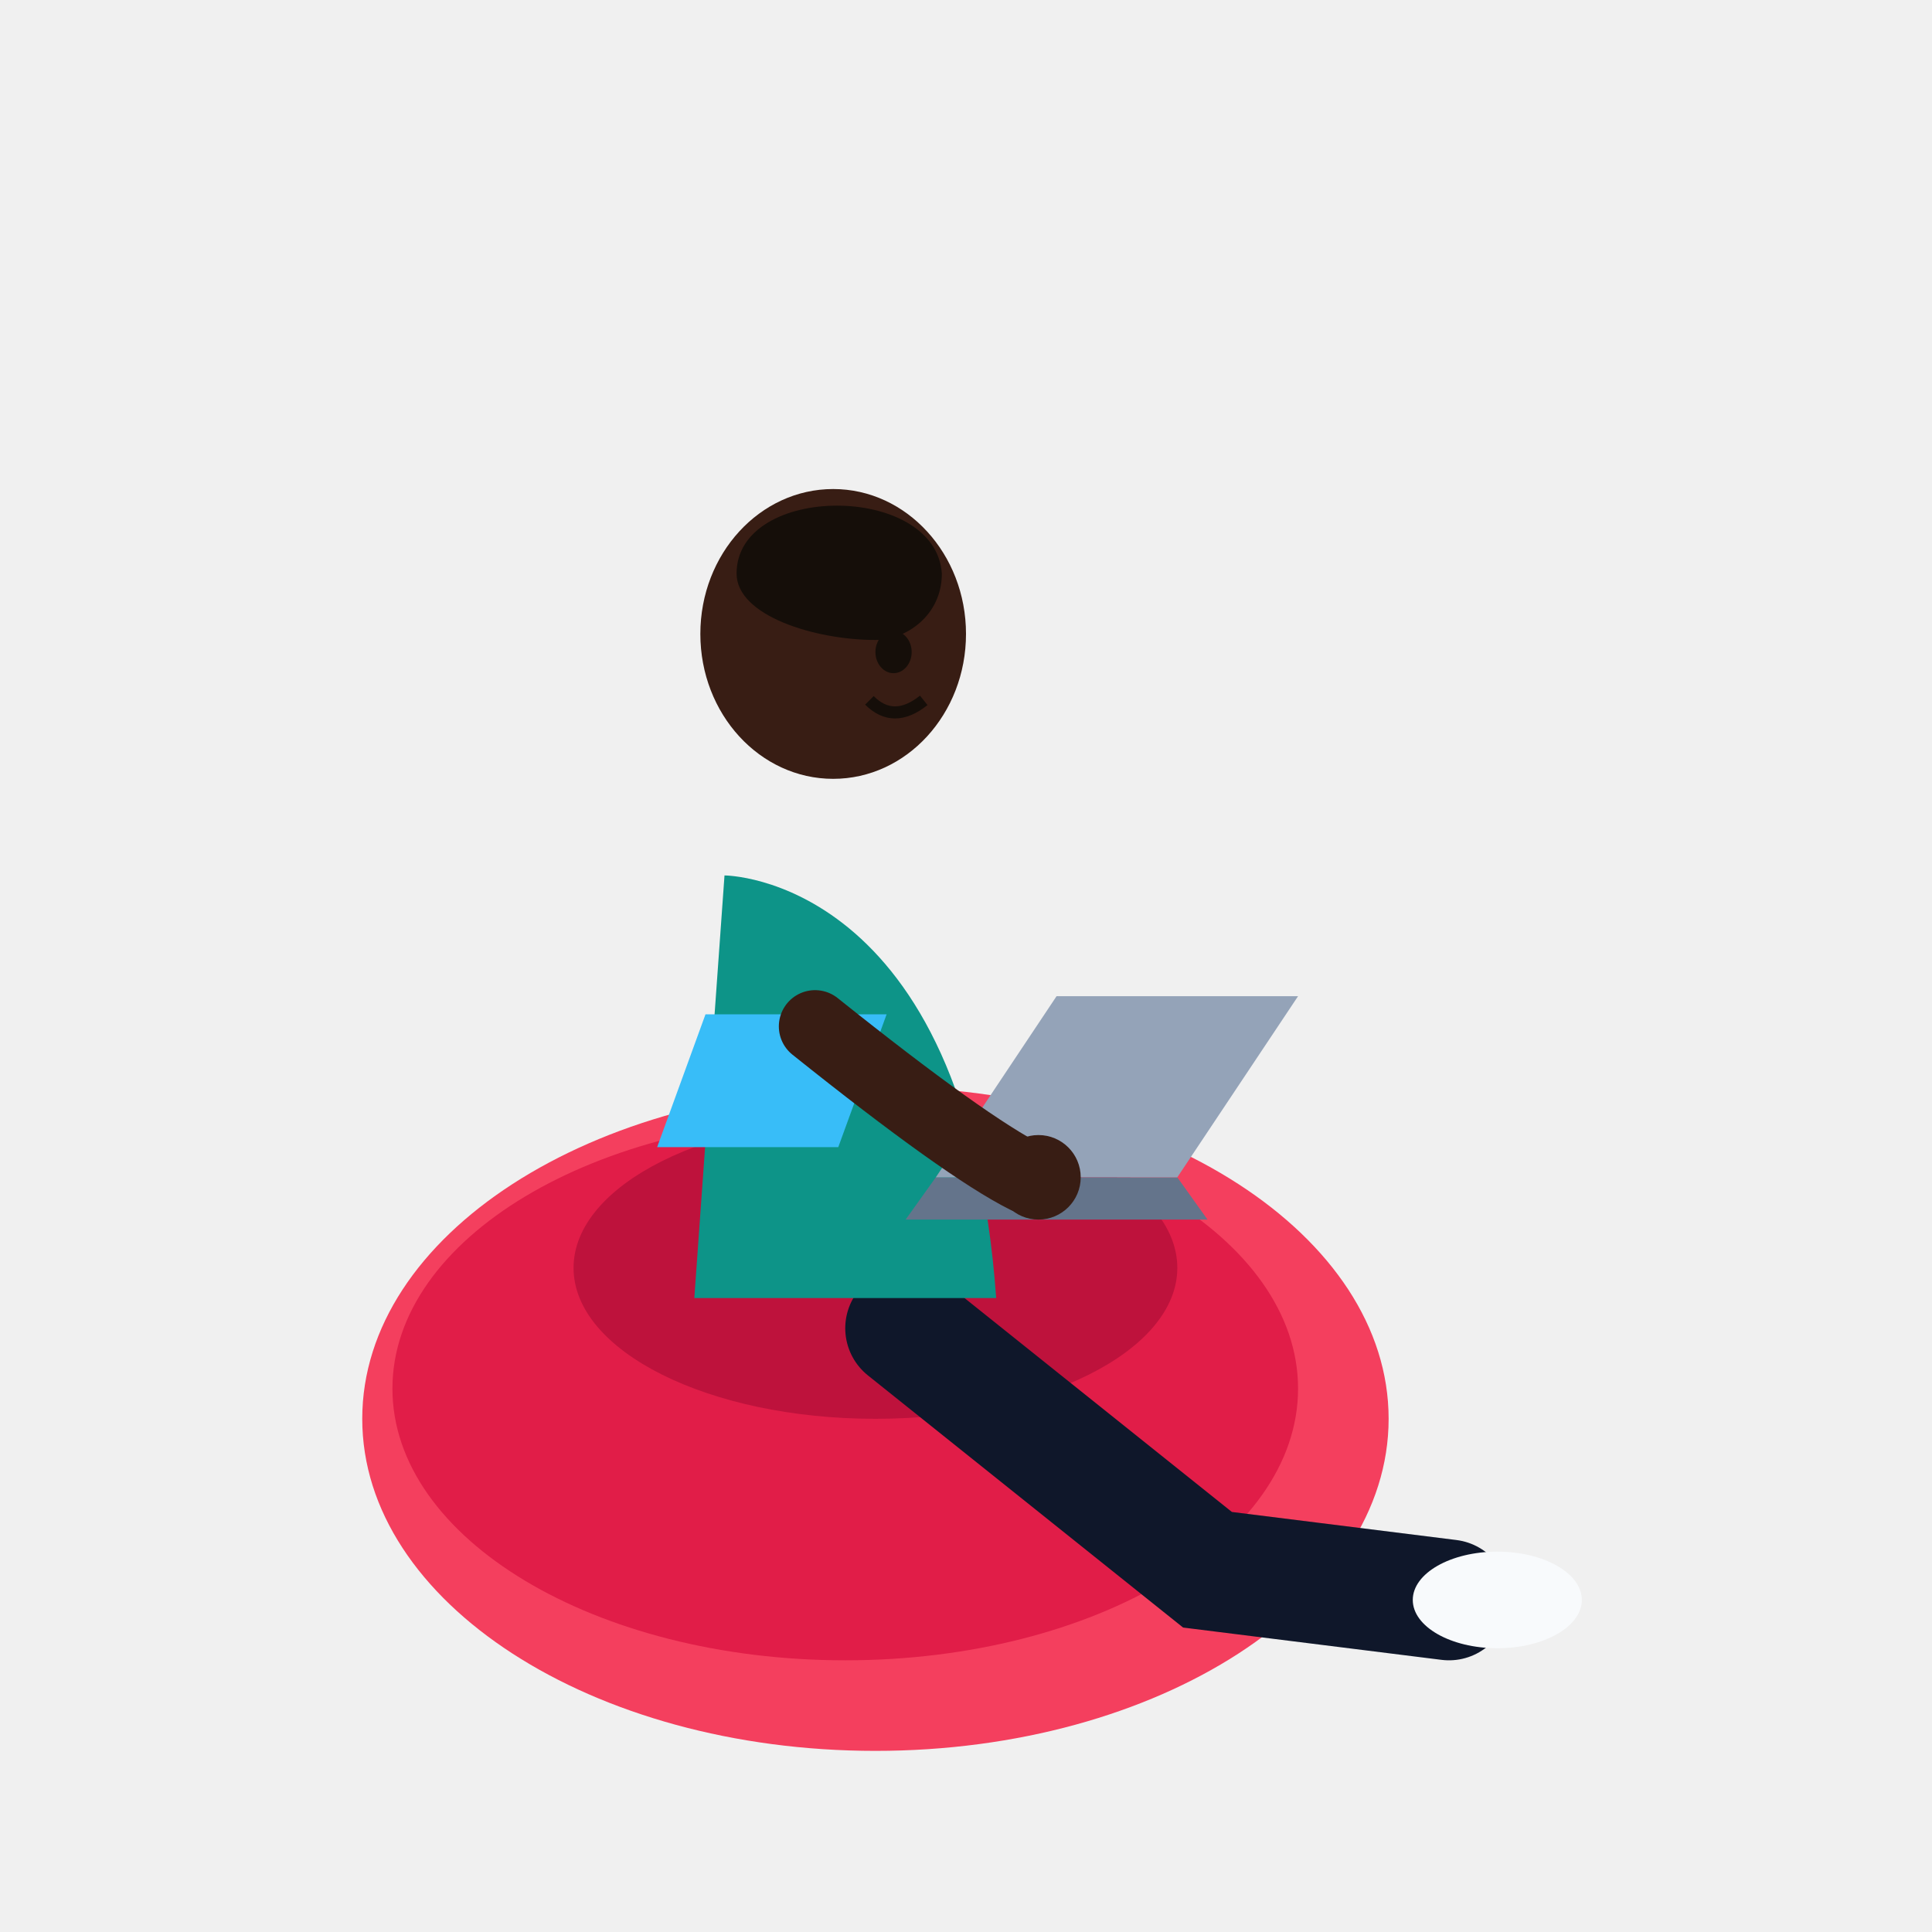
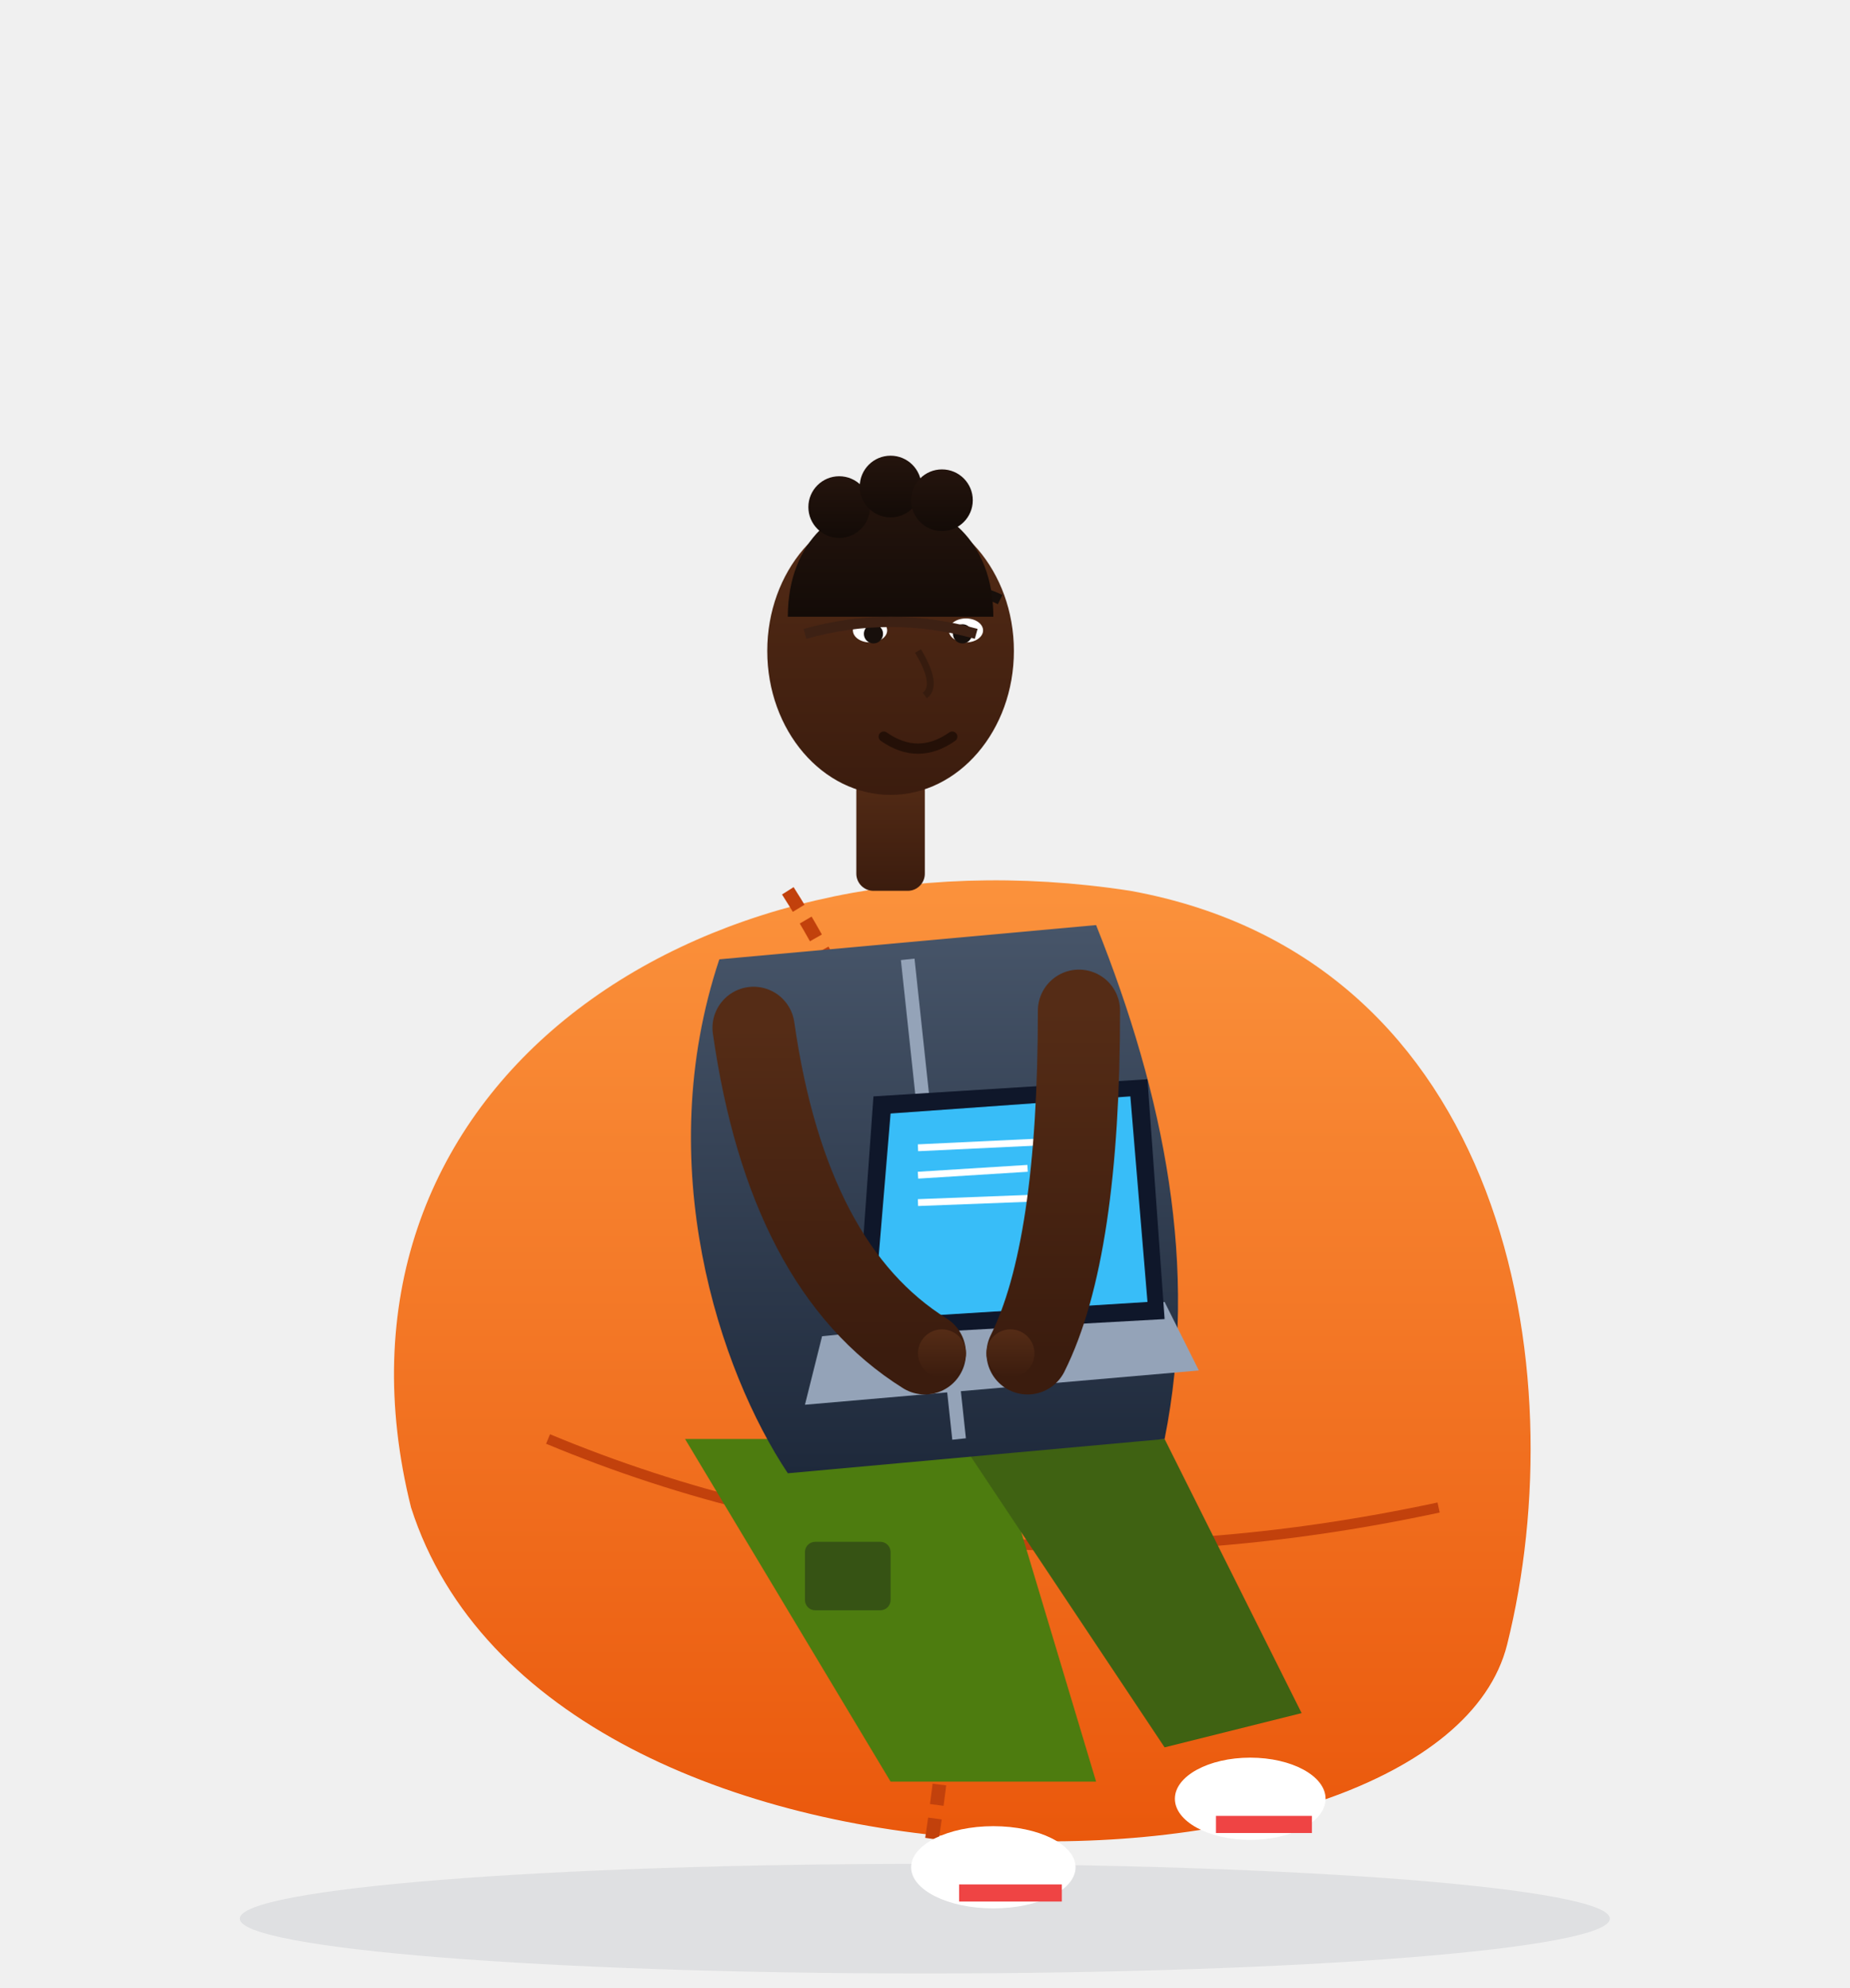
- <svg xmlns="http://www.w3.org/2000/svg" viewBox="0 0 320 320" fill="none">
-   <g class="character">
-     <ellipse cx="145" cy="235" rx="85" ry="55" fill="#F43F5E" />
-     <ellipse cx="140" cy="230" rx="75" ry="45" fill="#E11D48" />
-     <ellipse cx="145" cy="210" rx="50" ry="25" fill="#BE123C" />
-     <path d="M150 220 L200 260 L240 265" stroke="#0F172A" stroke-width="20" stroke-linecap="round" />
-     <ellipse cx="248" cy="265" rx="14" ry="8" fill="#F8FAFC" />
-     <path d="M120 145 C120 145 160 145 165 215 L115 215 Z" fill="#0D9488" />
-     <path d="M155 195 L195 195 L200 202 L150 202 Z" fill="#64748B" />
-     <path d="M155 195 L175 165 L215 165 L195 195 Z" fill="#94A3B8" />
-     <rect x="178" y="168" width="30" height="22" fill="#38BDF8" transform="skewX(-20)" />
-     <path d="M135 170 Q160 190 170 195" stroke="#381D14" stroke-width="12" stroke-linecap="round" />
-     <circle cx="172" cy="195" r="7" fill="#381D14" />
-     <ellipse cx="138" cy="105" rx="22" ry="24" fill="#381D14" />
-     <path d="M122 95 C122 80 155 80 156 95 C156 102 150 106 145 106 C135 106 122 102 122 95 Z" fill="#150E09" />
-     <ellipse cx="148" cy="108" rx="3" ry="3.5" fill="#150E09" />
-     <path d="M144 116 Q148 120 153 116" stroke="#150E09" stroke-width="2" fill="none" />
+ <svg xmlns="http://www.w3.org/2000/svg" viewBox="0 0 540 580" width="540" height="580">
+   <defs>
+     <linearGradient id="skin-1" x1="0" y1="0" x2="0" y2="1">
+       <stop offset="0%" stop-color="#4E2B18" />
+       <stop offset="100%" stop-color="#361B0E" />
+     </linearGradient>
+     <linearGradient id="skin-2" x1="0" y1="0" x2="0" y2="1">
+       <stop offset="0%" stop-color="#5E351E" />
+       <stop offset="100%" stop-color="#422212" />
+     </linearGradient>
+     <linearGradient id="skin-3" x1="0" y1="0" x2="0" y2="1">
+       <stop offset="0%" stop-color="#703E22" />
+       <stop offset="100%" stop-color="#522B15" />
+     </linearGradient>
+     <linearGradient id="skin-4" x1="0" y1="0" x2="0" y2="1">
+       <stop offset="0%" stop-color="#402012" />
+       <stop offset="100%" stop-color="#2C1409" />
+     </linearGradient>
+     <linearGradient id="skin-5" x1="0" y1="0" x2="0" y2="1">
+       <stop offset="0%" stop-color="#64361C" />
+       <stop offset="100%" stop-color="#492512" />
+     </linearGradient>
+     <linearGradient id="skin-6" x1="0" y1="0" x2="0" y2="1">
+       <stop offset="0%" stop-color="#552C16" />
+       <stop offset="100%" stop-color="#3B1C0E" />
+     </linearGradient>
+     <linearGradient id="skin-7" x1="0" y1="0" x2="0" y2="1">
+       <stop offset="0%" stop-color="#7B4527" />
+       <stop offset="100%" stop-color="#5C3018" />
+     </linearGradient>
+     <linearGradient id="grad-amber" x1="0" y1="0" x2="0" y2="1">
+       <stop offset="0%" stop-color="#F59E0B" />
+       <stop offset="100%" stop-color="#D97706" />
+     </linearGradient>
+     <linearGradient id="grad-teal" x1="0" y1="0" x2="0" y2="1">
+       <stop offset="0%" stop-color="#0D9488" />
+       <stop offset="100%" stop-color="#0F766E" />
+     </linearGradient>
+     <linearGradient id="grad-coral" x1="0" y1="0" x2="0" y2="1">
+       <stop offset="0%" stop-color="#F43F5E" />
+       <stop offset="100%" stop-color="#E11D48" />
+     </linearGradient>
+     <linearGradient id="grad-indigo" x1="0" y1="0" x2="0" y2="1">
+       <stop offset="0%" stop-color="#6366F1" />
+       <stop offset="100%" stop-color="#4F46E5" />
+     </linearGradient>
+     <linearGradient id="grad-emerald" x1="0" y1="0" x2="0" y2="1">
+       <stop offset="0%" stop-color="#10B981" />
+       <stop offset="100%" stop-color="#059669" />
+     </linearGradient>
+     <linearGradient id="grad-purple" x1="0" y1="0" x2="0" y2="1">
+       <stop offset="0%" stop-color="#8B5CF6" />
+       <stop offset="100%" stop-color="#7C3AED" />
+     </linearGradient>
+     <linearGradient id="grad-blue" x1="0" y1="0" x2="0" y2="1">
+       <stop offset="0%" stop-color="#3B82F6" />
+       <stop offset="100%" stop-color="#1D4ED8" />
+     </linearGradient>
+     <linearGradient id="grad-orange" x1="0" y1="0" x2="0" y2="1">
+       <stop offset="0%" stop-color="#FB923C" />
+       <stop offset="100%" stop-color="#EA580C" />
+     </linearGradient>
+     <linearGradient id="grad-slate" x1="0" y1="0" x2="0" y2="1">
+       <stop offset="0%" stop-color="#475569" />
+       <stop offset="100%" stop-color="#1E293B" />
+     </linearGradient>
+     <linearGradient id="hair-dark" x1="0" y1="0" x2="0" y2="1">
+       <stop offset="0%" stop-color="#24140D" />
+       <stop offset="100%" stop-color="#130B07" />
+     </linearGradient>
+   </defs>
+   <g id="student-8-figure">
+     <ellipse cx="270" cy="560" rx="200" ry="16" fill="#1E293B" opacity="0.08" />
+     <path d="M 120 440 C 90 320 200 240 330 260 C 440 280 460 400 440 480 C 420 560 160 565 120 440 Z" fill="url(#grad-orange)" />
+     <path d="M 230 260 Q 300 370 270 550" stroke="#C2410C" stroke-width="4" fill="none" stroke-dasharray="6 4" />
+     <path d="M 160 420 Q 280 470 420 440" stroke="#C2410C" stroke-width="3" fill="none" />
+     <path d="M 200 420 L 260 520 L 320 520 L 290 420 Z" fill="#4D7C0F" />
+     <path d="M 280 420 L 340 510 L 380 500 L 340 420 Z" fill="#3F6212" />
+     <rect x="235" y="450" width="25" height="20" rx="3" fill="#365314" />
+     <ellipse cx="290" cy="545" rx="24" ry="12" fill="#FFFFFF" />
+     <rect x="280" y="550" width="30" height="5" fill="#EF4444" />
+     <ellipse cx="365" cy="525" rx="22" ry="12" fill="#FFFFFF" />
+     <rect x="355" y="530" width="28" height="5" fill="#EF4444" />
+     <path d="M 210 280 C 190 340 210 400 230 430 L 340 420 C 350 370 340 320 320 270 Z" fill="url(#grad-slate)" />
+     <line x1="265" y1="280" x2="280" y2="420" stroke="#94A3B8" stroke-width="4" />
+     <path d="M 240 390 L 340 380 L 350 400 L 235 410 Z" fill="#94A3B8" />
+     <path d="M 255 320 L 335 315 L 340 385 L 250 390 Z" fill="#0F172A" />
+     <path d="M 260 325 L 330 320 L 335 380 L 255 385 Z" fill="#38BDF8" />
+     <line x1="268" y1="335" x2="310" y2="333" stroke="#FFFFFF" stroke-width="2" />
+     <line x1="268" y1="343" x2="300" y2="341" stroke="#FFFFFF" stroke-width="2" />
+     <line x1="268" y1="351" x2="320" y2="349" stroke="#FFFFFF" stroke-width="2" />
+     <path d="M 220 300 Q 230 370 270 395" stroke="url(#skin-6)" stroke-width="24" stroke-linecap="round" fill="none" />
+     <path d="M 315 295 Q 315 365 300 395" stroke="url(#skin-6)" stroke-width="24" stroke-linecap="round" fill="none" />
+     <circle cx="275" cy="395" r="7" fill="url(#skin-6)" />
+     <circle cx="295" cy="395" r="7" fill="url(#skin-6)" />
+     <rect x="250" y="225" width="20" height="35" rx="5" fill="url(#skin-6)" />
+     <ellipse cx="260" cy="190" rx="36" ry="42" fill="url(#skin-6)" />
+     <path d="M 244 175 Q 254 170 264 175" stroke="#170F0B" stroke-width="3" fill="none" />
+     <path d="M 272 175 Q 282 170 292 175" stroke="#170F0B" stroke-width="3" fill="none" />
+     <ellipse cx="254" cy="184" rx="5" ry="3.5" fill="#FFFFFF" />
+     <circle cx="255" cy="185" r="2.8" fill="#170F0B" />
+     <ellipse cx="282" cy="184" rx="5" ry="3.5" fill="#FFFFFF" />
+     <circle cx="281" cy="185" r="2.8" fill="#170F0B" />
+     <path d="M 268 190 Q 274 200 270 203" stroke="#361B0E" stroke-width="2" fill="none" />
+     <path d="M 258 215 Q 268 222 278 215" stroke="#241007" stroke-width="3" fill="none" stroke-linecap="round" />
+     <path d="M 230 180 C 230 135 290 135 290 180 Z" fill="url(#hair-dark)" />
+     <circle cx="245" cy="148" r="9" fill="url(#hair-dark)" />
+     <circle cx="260" cy="142" r="9" fill="url(#hair-dark)" />
+     <circle cx="275" cy="146" r="9" fill="url(#hair-dark)" />
+     <path d="M 235 185 Q 260 178 285 185" stroke="#3D2114" stroke-width="3" fill="none" />
  </g>
</svg>
